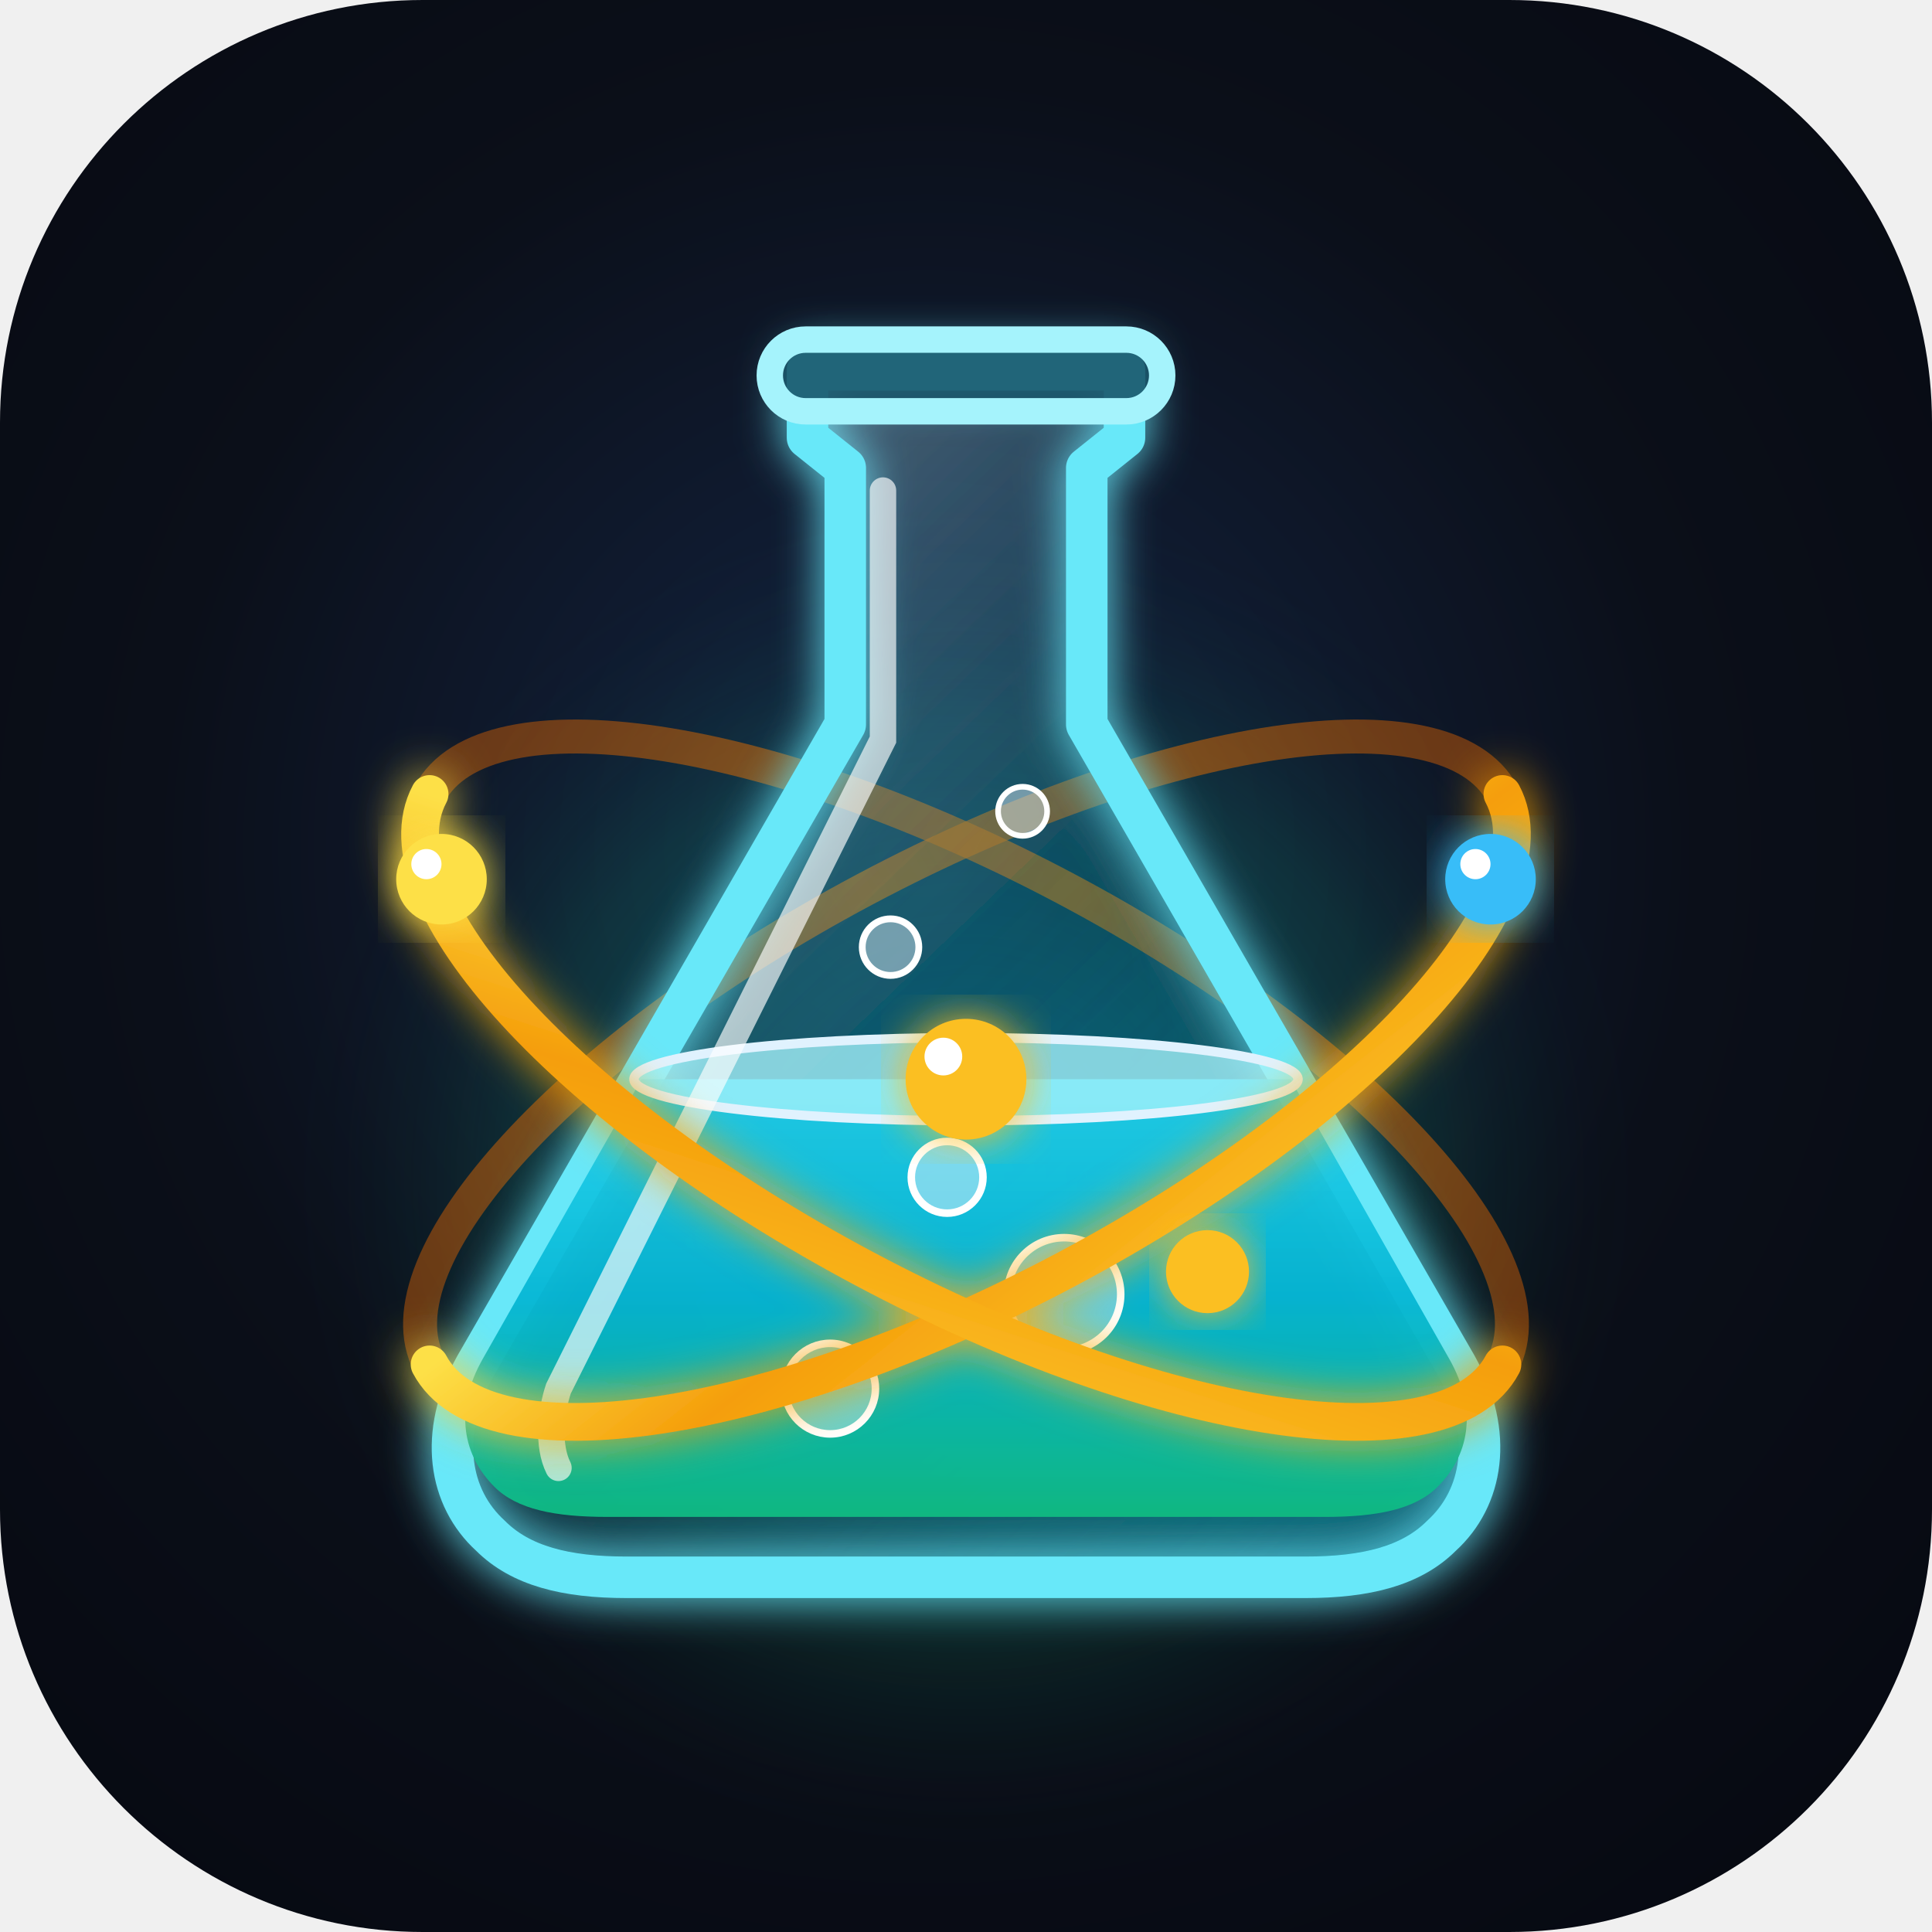
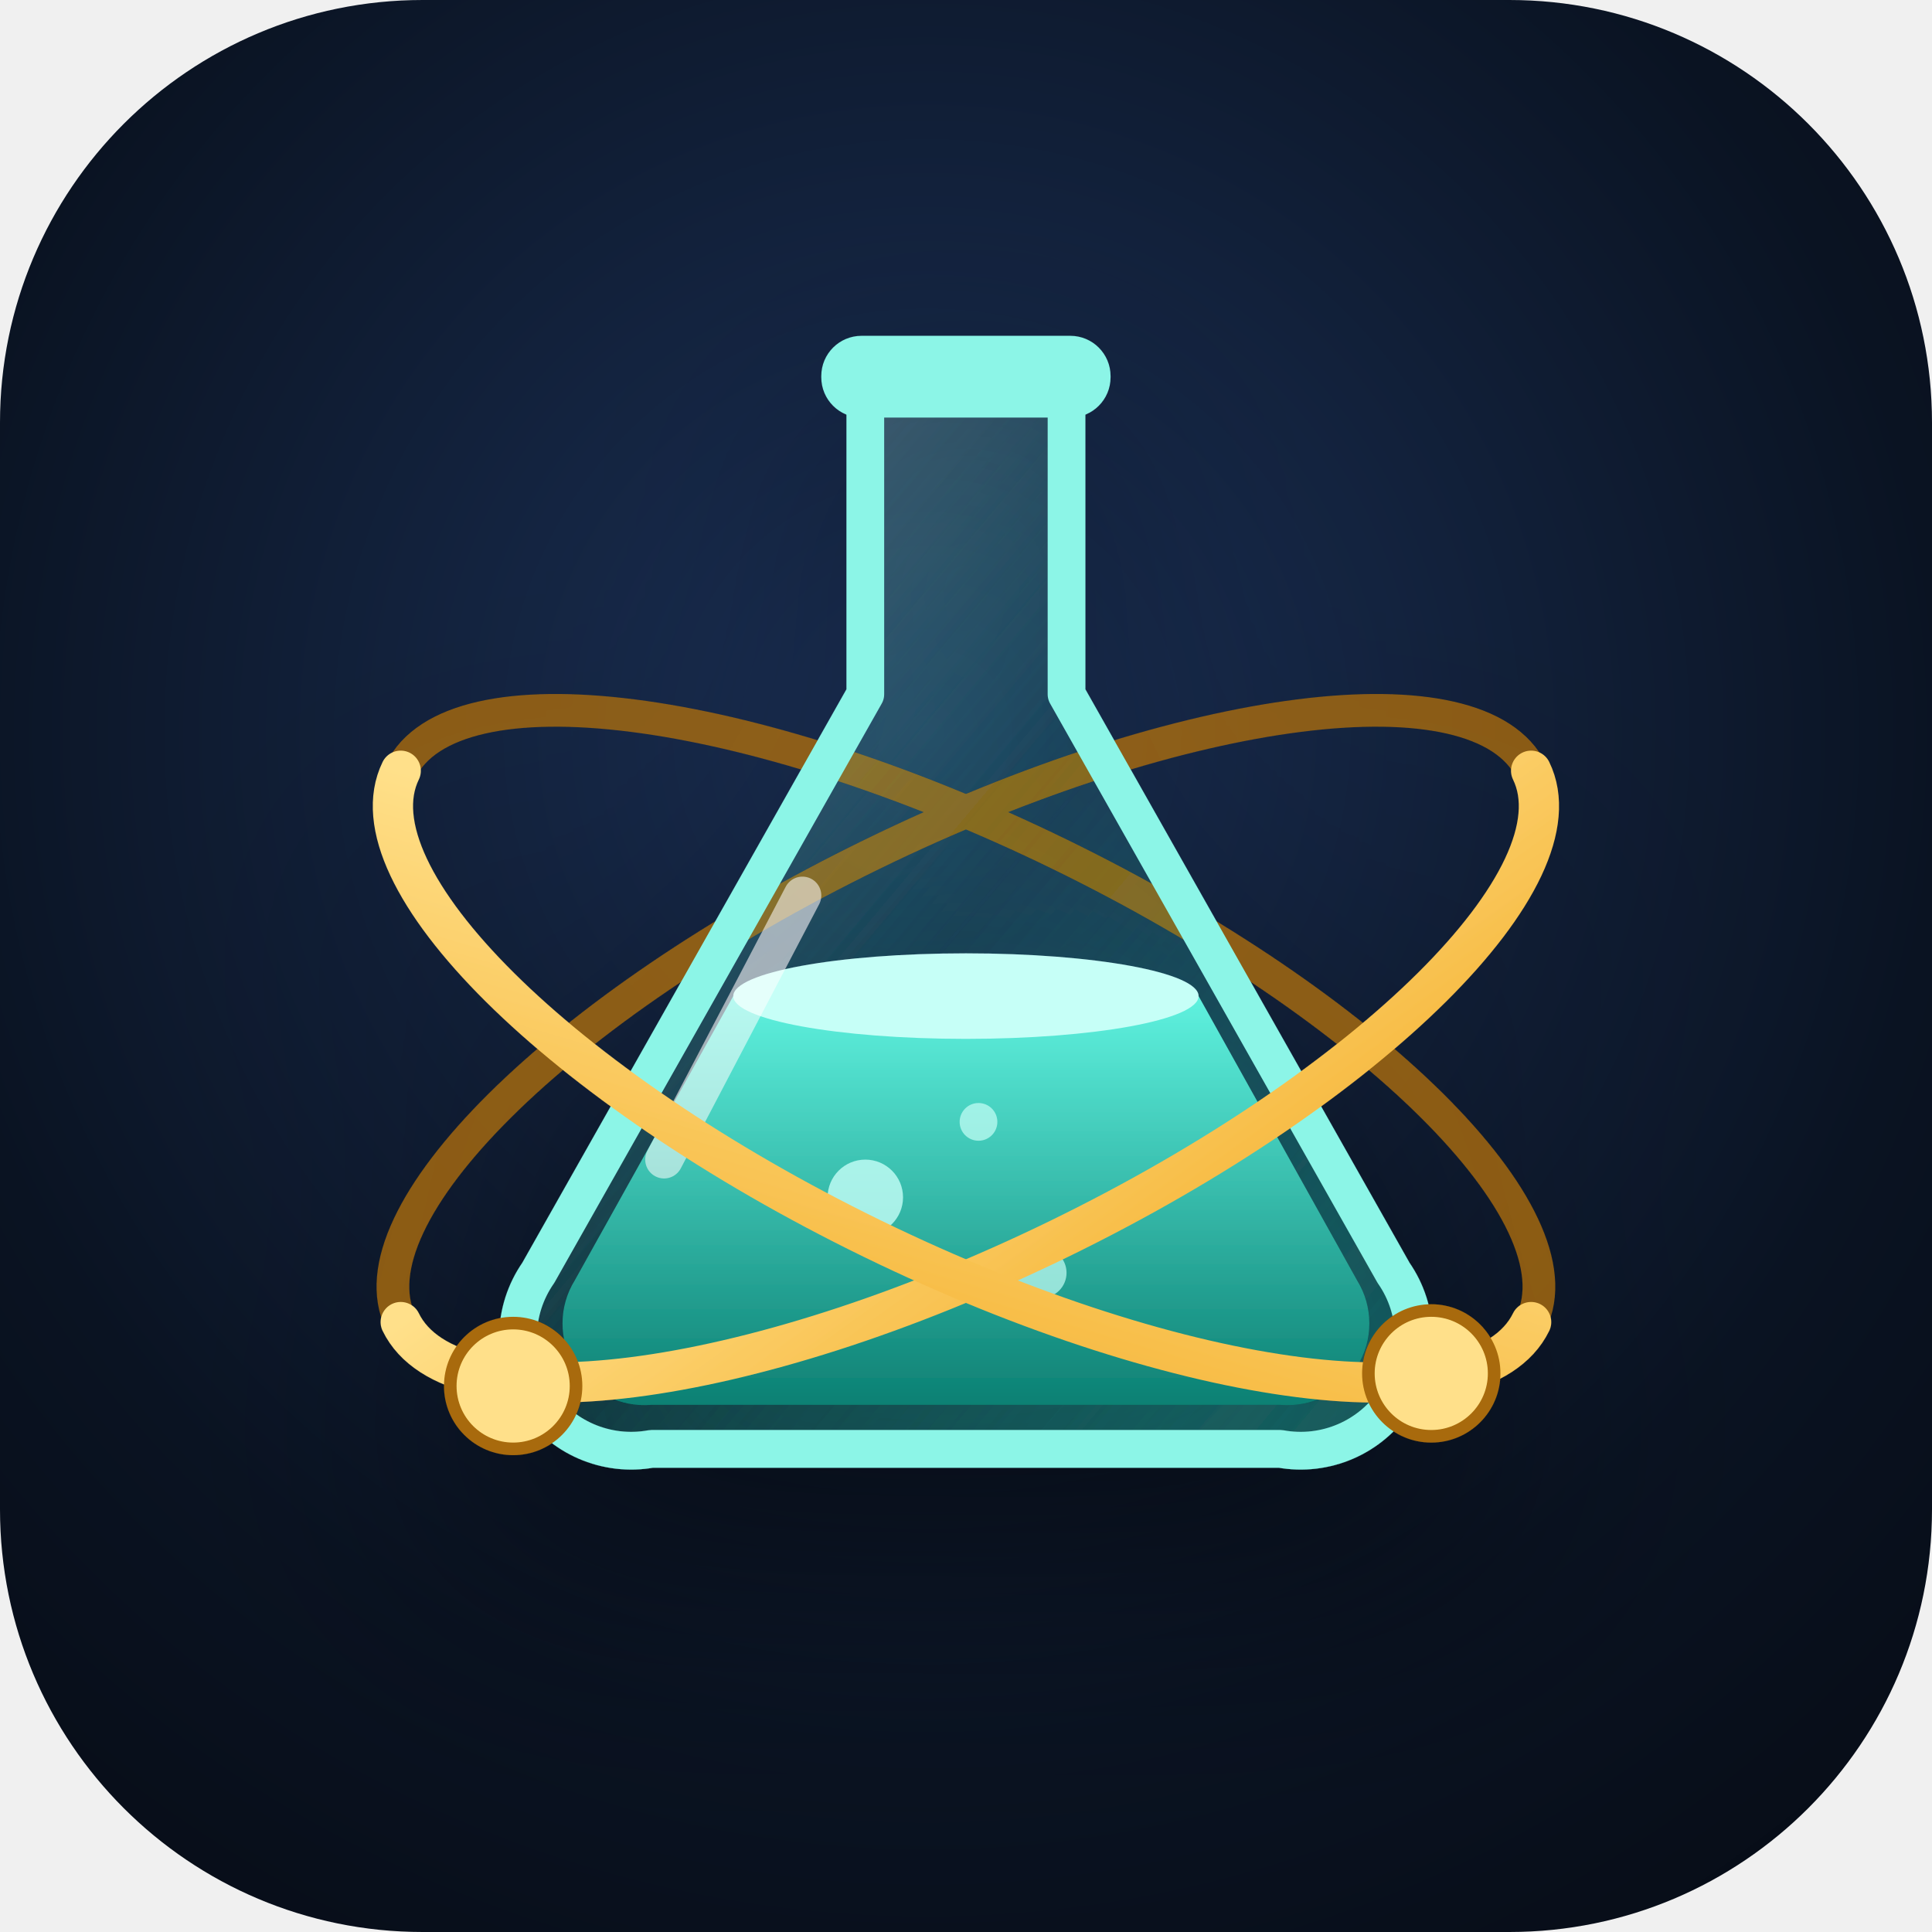
- <svg xmlns="http://www.w3.org/2000/svg" viewBox="0 0 512 512">
+ <svg xmlns="http://www.w3.org/2000/svg" viewBox="0 0 512 512" role="img" aria-label="Kimya 3D">
  <defs>
-     <radialGradient id="labBg" cx="48%" cy="44%" r="72%">
-       <stop offset="0%" stop-color="#132544" />
-       <stop offset="55%" stop-color="#0b0f19" />
-       <stop offset="100%" stop-color="#060911" />
+     <radialGradient id="iconGround" cx="48%" cy="38%" r="90%">
+       <stop offset="0" stop-color="#1B3158" />
+       <stop offset="0.58" stop-color="#0A1322" />
+       <stop offset="1" stop-color="#05080F" />
    </radialGradient>
-     <radialGradient id="flaskAura" cx="50%" cy="58%" r="42%">
-       <stop offset="0%" stop-color="#06b6d4" stop-opacity="0.38" />
-       <stop offset="65%" stop-color="#10b981" stop-opacity="0.14" />
-       <stop offset="100%" stop-color="#0b0f19" stop-opacity="0" />
-     </radialGradient>
-     <linearGradient id="glassBody" x1="15%" y1="10%" x2="85%" y2="95%">
-       <stop offset="0%" stop-color="#bae6fd" stop-opacity="0.22" />
-       <stop offset="50%" stop-color="#0e7490" stop-opacity="0.14" />
-       <stop offset="100%" stop-color="#06b6d4" stop-opacity="0.28" />
+     <linearGradient id="flaskLiquid" x1="0" y1="0" x2="0" y2="1">
+       <stop offset="0" stop-color="#5FF2DF" />
+       <stop offset="1" stop-color="#0C8073" />
    </linearGradient>
-     <linearGradient id="liquidVol" x1="0%" y1="0%" x2="0%" y2="100%">
-       <stop offset="0%" stop-color="#22d3ee" stop-opacity="0.92" />
-       <stop offset="50%" stop-color="#06b6d4" stop-opacity="0.95" />
-       <stop offset="100%" stop-color="#10b981" stop-opacity="0.98" />
+     <linearGradient id="flaskGlass" x1="0" y1="0" x2="1" y2="1">
+       <stop offset="0" stop-color="#FFFFFF" stop-opacity=".30" />
+       <stop offset=".5" stop-color="#2DD9C3" stop-opacity=".08" />
+       <stop offset="1" stop-color="#2DD9C3" stop-opacity=".26" />
    </linearGradient>
-     <linearGradient id="orbitGoldBack" x1="0%" y1="0%" x2="100%" y2="0%">
-       <stop offset="0%" stop-color="#b45309" stop-opacity="0.55" />
-       <stop offset="50%" stop-color="#d97706" stop-opacity="0.65" />
-       <stop offset="100%" stop-color="#b45309" stop-opacity="0.55" />
+     <linearGradient id="orbitGoldFront" x1="0" y1="0" x2="1" y2="1">
+       <stop offset="0" stop-color="#FFE08A" />
+       <stop offset="1" stop-color="#F6B73C" />
    </linearGradient>
-     <linearGradient id="orbitGoldFront" x1="0%" y1="0%" x2="100%" y2="100%">
-       <stop offset="0%" stop-color="#fde047" />
-       <stop offset="50%" stop-color="#f59e0b" />
-       <stop offset="100%" stop-color="#fbbf24" />
-     </linearGradient>
-     <filter id="glow3d" x="-20%" y="-20%" width="140%" height="140%">
-       <feGaussianBlur stdDeviation="6" result="blur" />
-       <feMerge>
-         <feMergeNode in="blur" />
-         <feMergeNode in="SourceGraphic" />
-       </feMerge>
+     <filter id="emblemShadow" x="-20%" y="-20%" width="140%" height="150%">
+       <feDropShadow dx="0" dy="10" stdDeviation="10" flood-color="#000" flood-opacity=".55" />
    </filter>
  </defs>
-   <rect width="512" height="512" rx="112" fill="url(#labBg)" />
-   <circle cx="256" cy="278" r="215" fill="url(#flaskAura)" />
-   <g transform="translate(256 286)">
-     <path d="M -161 0 A 161 57 0 0 1 161 0" transform="rotate(-28)" fill="none" stroke="url(#orbitGoldBack)" stroke-width="9" stroke-linecap="round" />
-     <path d="M -161 0 A 161 57 0 0 1 161 0" transform="rotate(28)" fill="none" stroke="url(#orbitGoldBack)" stroke-width="9" stroke-linecap="round" />
+   <rect width="512" height="512" rx="112" fill="url(#iconGround)" />
+   <g transform="translate(56 44) scale(3.333)" filter="url(#emblemShadow)">
+     <g fill="none" stroke="#A86A08" stroke-width="2.6" opacity=".8">
+       <path transform="rotate(-26 60 70)" d="M10 70 A50 17 0 0 1 110 70" />
+       <path transform="rotate(26 60 70)" d="M10 70 A50 17 0 0 1 110 70" />
+     </g>
+     <path d="M52 18h16v24l26 46a9 9 0 0 1-9 14H35a9 9 0 0 1-9-14l26-46z" fill="url(#flaskGlass)" stroke="#8CF5E7" stroke-width="3" stroke-linejoin="round" />
+     <path d="M41.5 66h37l12.6 22.6A6.5 6.5 0 0 1 85 98.5H35a6.5 6.5 0 0 1-6.1-9.9z" fill="url(#flaskLiquid)" />
+     <ellipse cx="60" cy="66" rx="18.5" ry="3.4" fill="#C6FFF7" />
+     <circle cx="52" cy="82" r="3" fill="#C6FFF7" opacity=".8" />
+     <circle cx="66" cy="88" r="2" fill="#C6FFF7" opacity=".7" />
+     <circle cx="61" cy="76" r="1.5" fill="#C6FFF7" opacity=".7" />
+     <rect x="48.5" y="13.5" width="23" height="6.5" rx="3.2" fill="#8CF5E7" />
+     <path d="M47 58 36 79" stroke="#fff" stroke-width="3" stroke-linecap="round" opacity=".55" />
+     <g fill="none" stroke="url(#orbitGoldFront)" stroke-width="3.2" stroke-linecap="round">
+       <path transform="rotate(-26 60 70)" d="M10 70 A50 17 0 0 0 110 70" />
+       <path transform="rotate(26 60 70)" d="M10 70 A50 17 0 0 0 110 70" />
+     </g>
+     <circle cx="24" cy="97" r="5" fill="#FFE08A" stroke="#A86A08" stroke-width="1" />
+     <circle cx="97" cy="96" r="5" fill="#FFE08A" stroke="#A86A08" stroke-width="1" />
  </g>
-   <path d="M214 98h84v18l-10 8v68l98 170c10 18 7 35-4 45-8 8-20 11-36 11H166c-16 0-28-3-36-11-11-10-14-27-4-45l98-170v-68l-10-8V98z" fill="url(#glassBody)" stroke="#67e8f9" stroke-width="11" stroke-linejoin="round" filter="url(#glow3d)" />
-   <path d="M170 286h172l42 74c8 14 5 26-3 34-6 6-16 8-30 8H161c-14 0-24-2-30-8-8-8-11-20-3-34l42-74z" fill="url(#liquidVol)" />
-   <ellipse cx="256" cy="286" rx="88" ry="11" fill="#a5f3fc" fill-opacity="0.78" stroke="#e0f2fe" stroke-width="2.5" />
-   <path d="M234 130v66l-86 172c-2 6-3 15 0 21" fill="none" stroke="#ffffff" stroke-opacity="0.65" stroke-width="7" stroke-linecap="round" />
-   <rect x="204" y="90" width="104" height="19" rx="9.5" fill="#164e63" fill-opacity="0.85" stroke="#a5f3fc" stroke-width="7" />
-   <circle cx="220" cy="368" r="12" fill="#e0f2fe" fill-opacity="0.45" stroke="#ffffff" stroke-width="2" />
-   <circle cx="282" cy="343" r="15" fill="#e0f2fe" fill-opacity="0.42" stroke="#ffffff" stroke-width="2" />
-   <circle cx="251" cy="312" r="9.5" fill="#e0f2fe" fill-opacity="0.5" stroke="#ffffff" stroke-width="2" />
-   <circle cx="236" cy="251" r="7.5" fill="#e0f2fe" fill-opacity="0.45" stroke="#ffffff" stroke-width="1.8" />
-   <circle cx="271" cy="215" r="6.5" fill="#e0f2fe" fill-opacity="0.45" stroke="#ffffff" stroke-width="1.5" />
-   <g transform="translate(256 286)" filter="url(#glow3d)">
-     <path d="M -161 0 A 161 57 0 0 0 161 0" transform="rotate(-28)" fill="none" stroke="url(#orbitGoldFront)" stroke-width="10" stroke-linecap="round" />
-     <path d="M -161 0 A 161 57 0 0 0 161 0" transform="rotate(28)" fill="none" stroke="url(#orbitGoldFront)" stroke-width="10" stroke-linecap="round" />
-   </g>
-   <circle cx="256" cy="286" r="16" fill="#fbbf24" filter="url(#glow3d)" />
-   <circle cx="250" cy="280" r="5" fill="#ffffff" />
-   <circle cx="117" cy="233" r="12" fill="#fde047" filter="url(#glow3d)" />
-   <circle cx="113" cy="229" r="4" fill="#ffffff" />
-   <circle cx="395" cy="233" r="12" fill="#38bdf8" filter="url(#glow3d)" />
-   <circle cx="391" cy="229" r="4" fill="#ffffff" />
-   <circle cx="320" cy="337" r="11" fill="#fbbf24" filter="url(#glow3d)" />
</svg>
